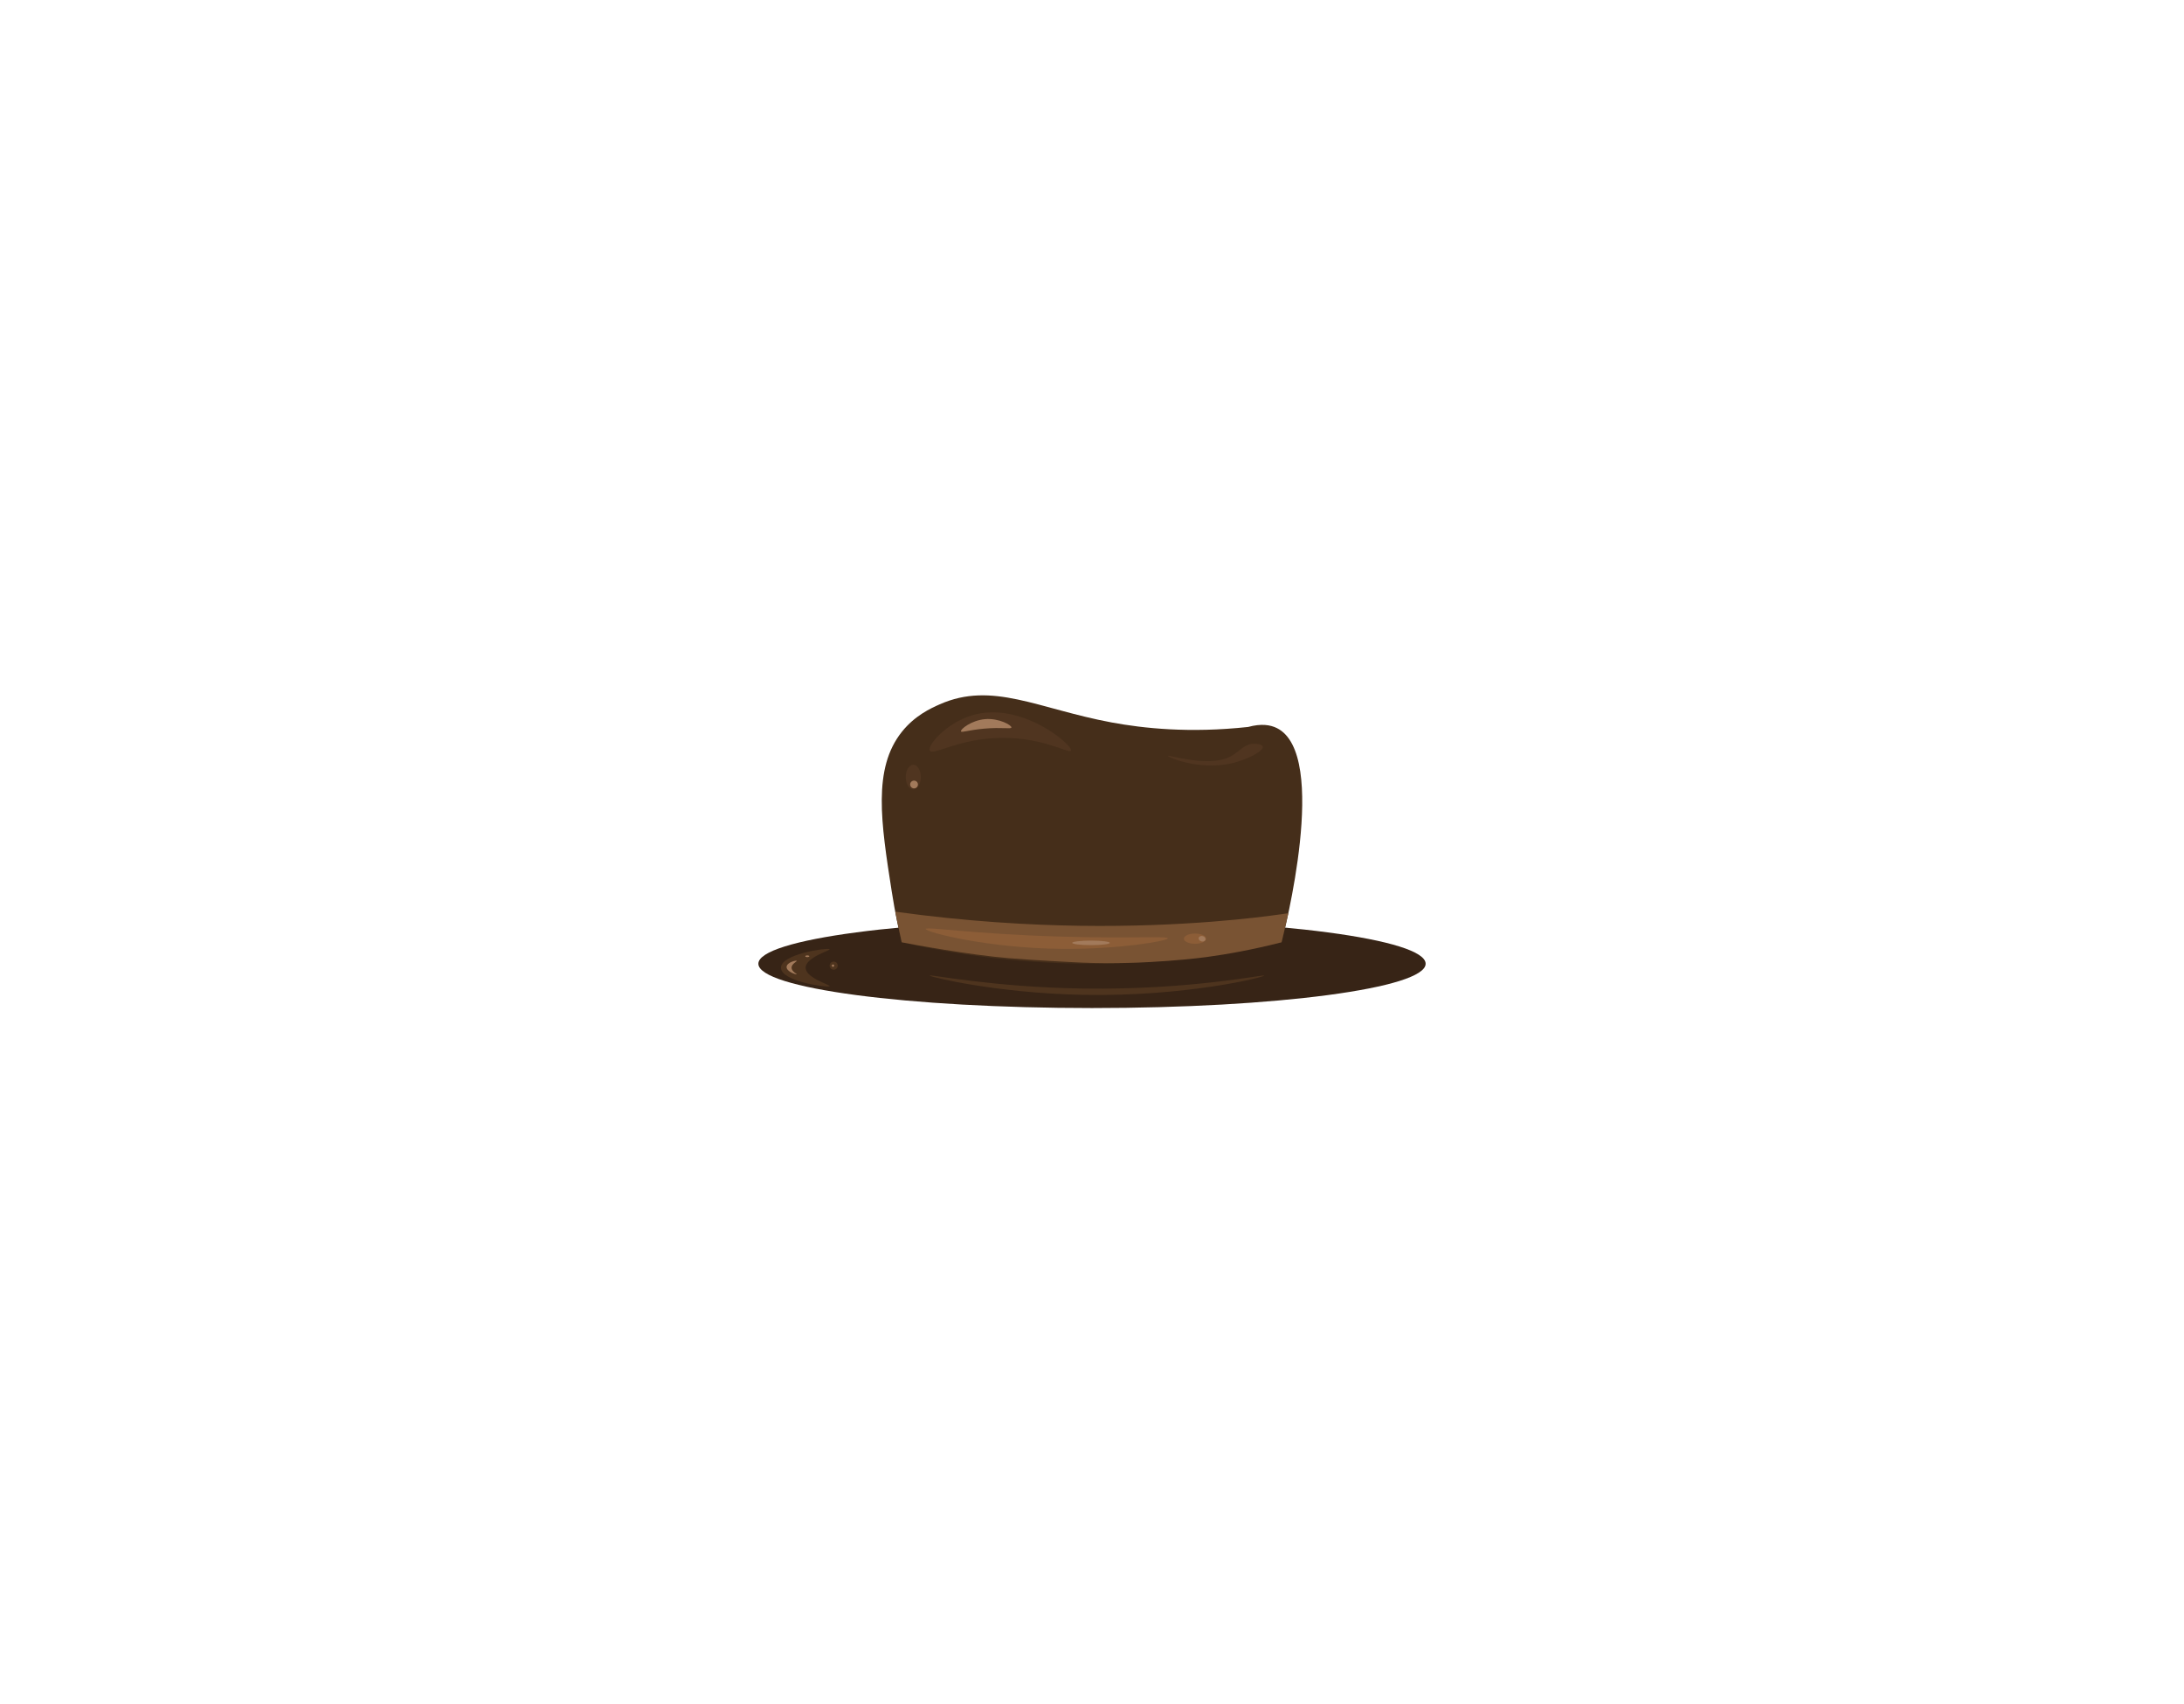
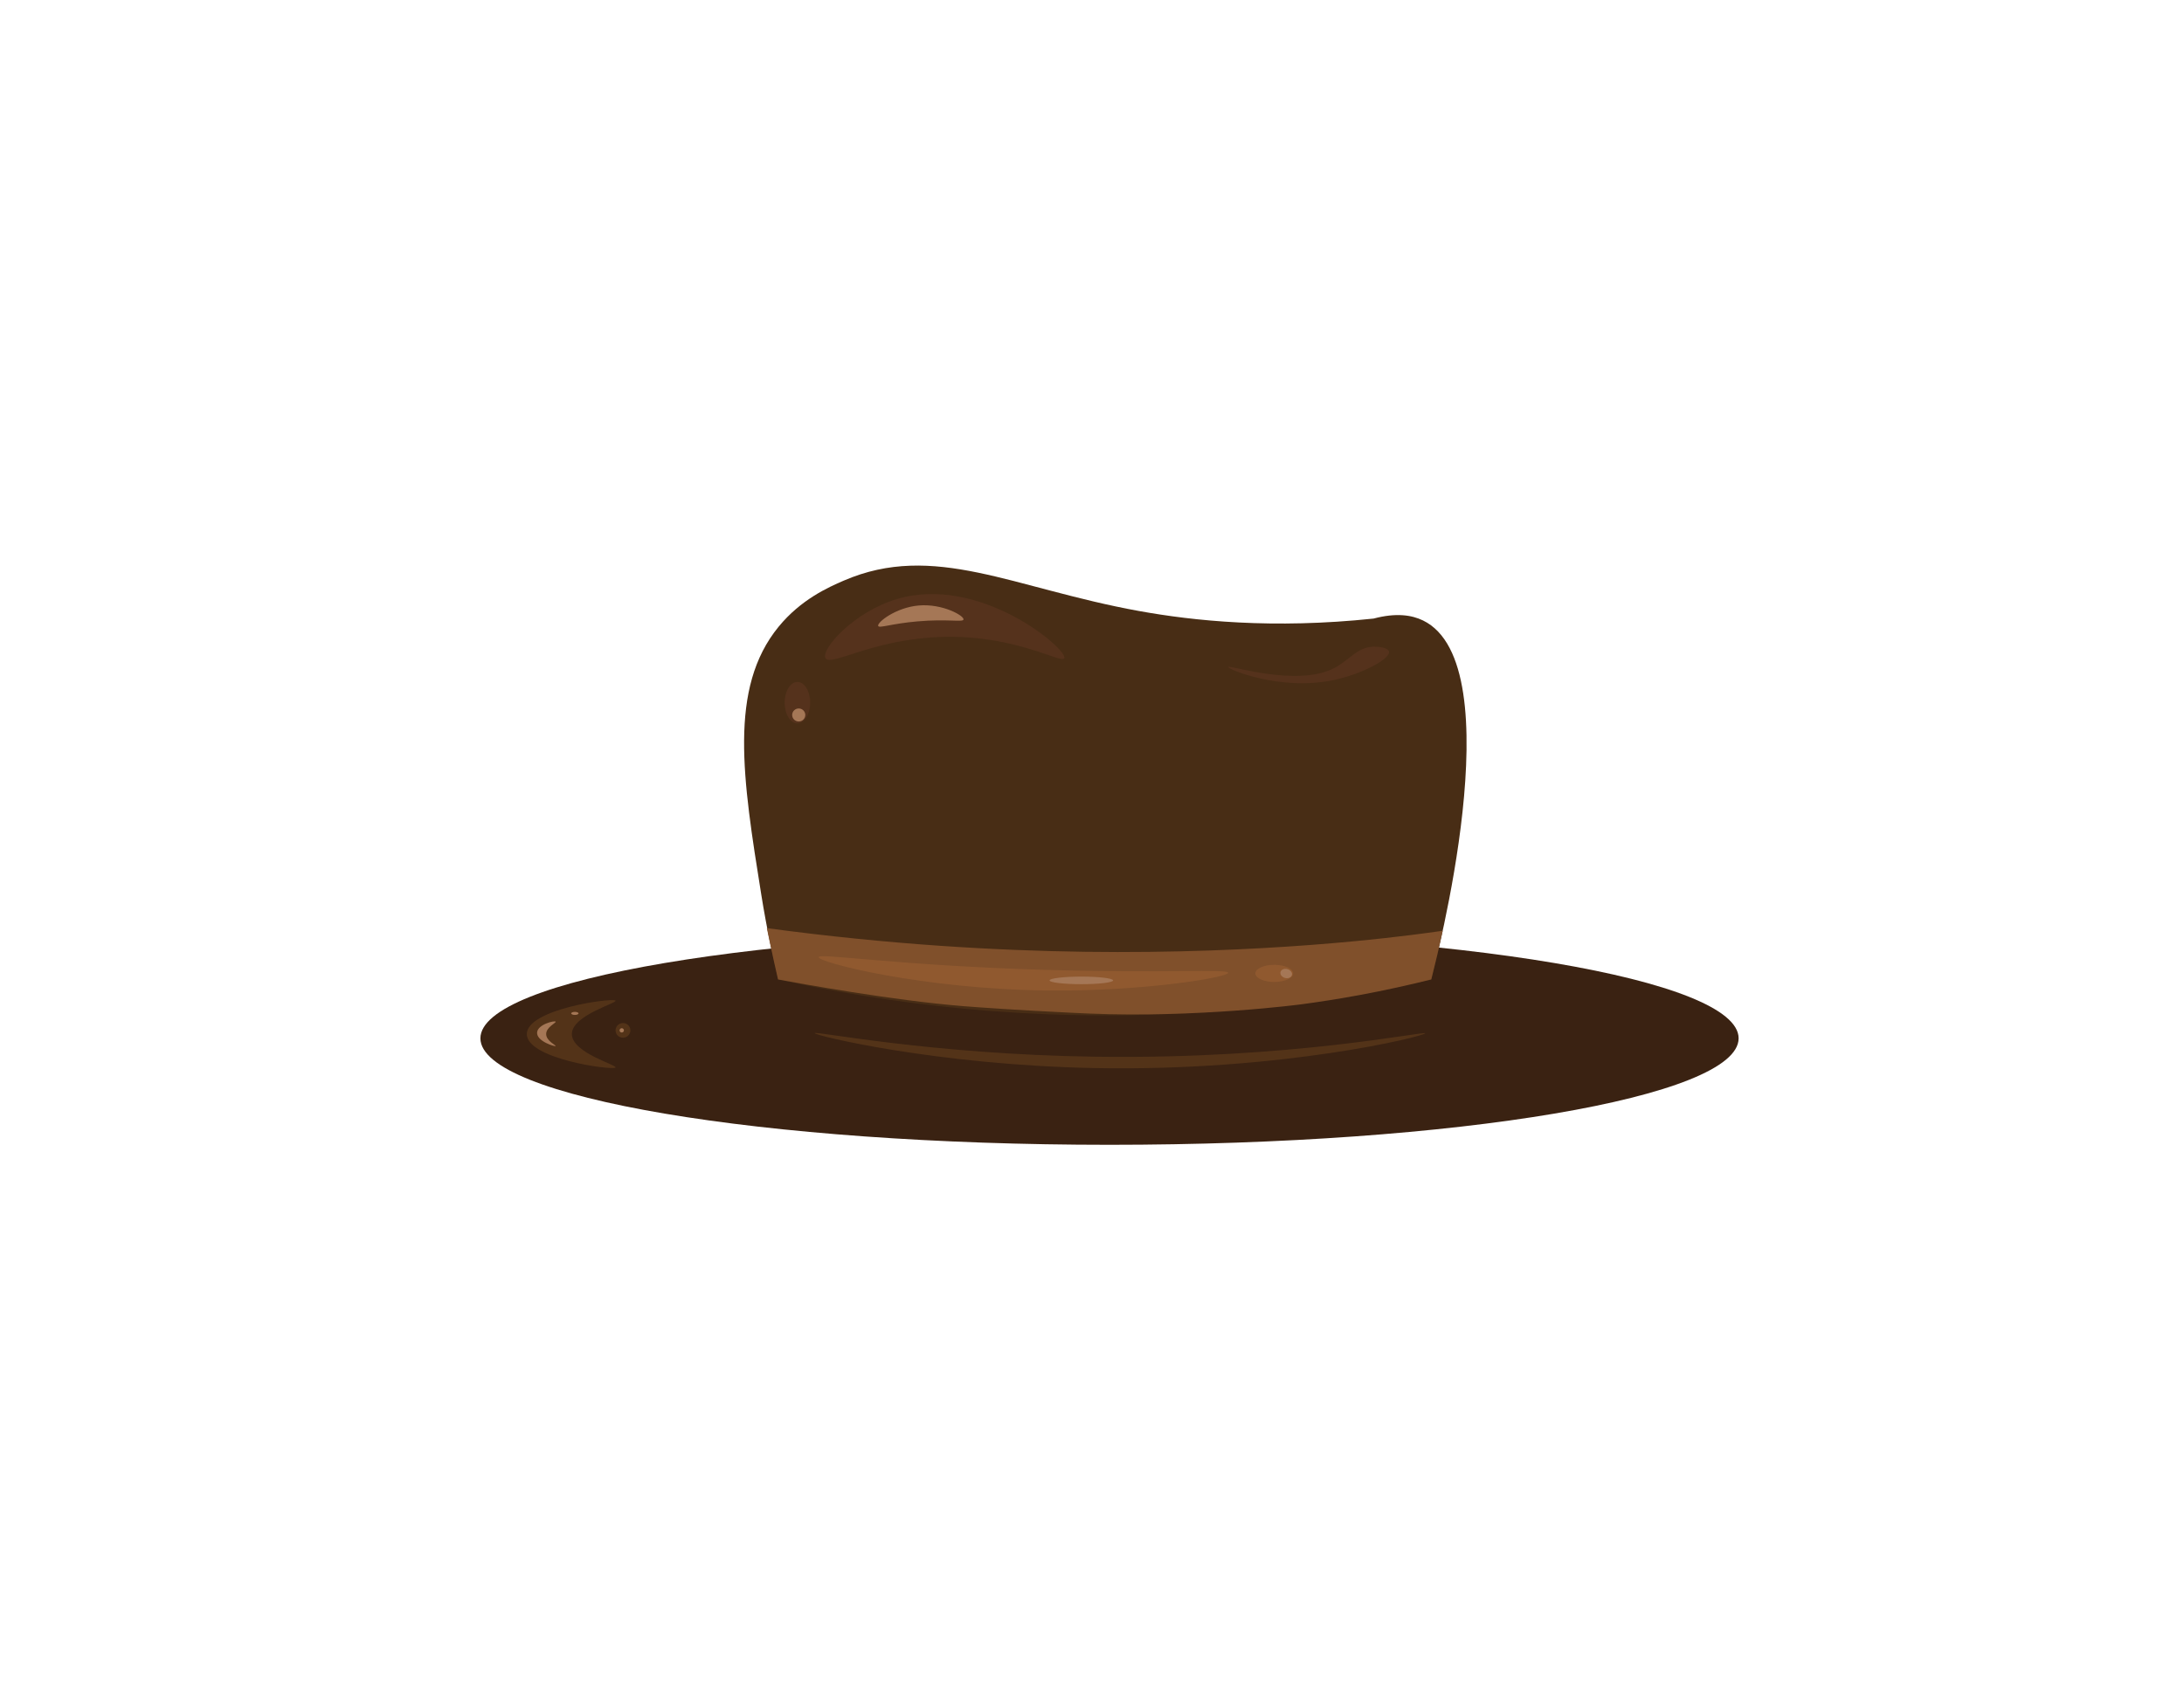
- <svg xmlns="http://www.w3.org/2000/svg" id="Layer_1" data-name="Layer 1" viewBox="0 0 1621.417 1264.252">
+ <svg xmlns="http://www.w3.org/2000/svg" id="Layer_1" data-name="Layer 1" viewBox="0 0 2129.795 1654.538">
  <defs>
    <style>
      .cls-1 {
-         fill: #372416;
+         fill: #533318;
      }

      .cls-2 {
-         fill: #8c5d37;
+         fill: #55321c;
      }

      .cls-3 {
-         fill: #4e341e;
+         fill: #482d15;
      }

      .cls-4 {
-         fill: #a27a5b;
+         fill: #3a2212;
      }

      .cls-5 {
-         fill: #795333;
+         fill: #a57756;
      }

      .cls-6 {
-         fill: #503520;
+         fill: #80502b;
      }

      .cls-7 {
-         fill: #452e1a;
+         fill: #90592f;
      }
    </style>
  </defs>
-   <ellipse class="cls-1" cx="810.709" cy="715.283" rx="247.69" ry="32.889" />
-   <path class="cls-7" d="M669.433,699.362c46.154,10.483,107.524,19.114,179.289,14.773,38.568-2.333,73.064-7.984,102.739-14.773,1.478-5.596,35.903-139.405-3.512-158.983-4.79-2.379-11.54-3.504-21.334-.832-43.547,4.723-77.85,1.017-101.395-3.358-54.471-10.121-88.552-30.732-127.584-13.43-6.681,2.961-18.451,8.338-28.071,20.374-21.791,27.264-15.522,67.392-7.518,118.625,2.486,15.909,5.319,28.9,7.386,37.604Z" />
-   <path class="cls-5" d="M664.612,676.634c53.381,7.388,99.851,9.956,137.188,10.483,77.77,1.098,133.95-6.406,148.231-8.404,2.714-.379,4.955-.706,6.456-.927h0c-1.675,7.192-3.351,14.383-5.026,21.575-22.022,5.66-41.121,8.969-55.988,11.001,0,0-44.792,6.123-92.209,4.085-1.441-.062-4.361-.197-7.219-.336-21.925-1.067-40.282-2.394-46.836-2.938-30.324-2.515-70.477-10.045-79.774-11.812-1.203-5.36-2.375-10.789-3.512-16.286-.446-2.155-.883-4.302-1.31-6.441Z" />
-   <path class="cls-6" d="M795.085,557.087c-1.208,2.808-23.32-11.73-58.644-9.163-27.339,1.987-44.017,12.868-46.109,9.163-2.133-3.777,12.177-20.432,31.336-26.188,36.527-10.974,75.066,22.355,73.417,26.188Z" />
-   <ellipse class="cls-6" cx="678.021" cy="576.784" rx="5.596" ry="9.177" />
-   <path class="cls-6" d="M937.427,553.855c1.593,3.124-11.475,10.28-24.405,12.972-23.529,4.898-46.534-5.006-46.036-5.856.546-.931,29.443,8.715,45.768.873,7.314-3.513,10.56-9.795,18.296-9.867,2.419-.023,5.703.558,6.376,1.879Z" />
-   <path class="cls-2" d="M866.978,696.397c.123,1.99-36.614,8.276-78.799,7.859-55.5-.548-101.18-12.507-100.87-14.773.266-1.947,34.428,3.771,100.87,5.678,50.688,1.455,78.691-.497,78.799,1.235Z" />
-   <path class="cls-2" d="M895.472,696.68c0-2.098-3.707-3.798-8.282-3.798s-8.281,1.7-8.281,3.798,3.707,3.798,8.281,3.798,8.282-1.7,8.282-3.798Z" />
-   <path class="cls-3" d="M598.118,718.223c0,7.94,19.462,12.941,17.674,13.805-2.163,1.046-36.005-3.674-36.005-13.805s33.842-14.851,36.005-13.805c1.789.864-17.674,5.865-17.674,13.805Z" />
-   <circle class="cls-3" cx="618.922" cy="716.703" r="3.014" />
-   <path class="cls-3" d="M938.573,724.087c-.081-1.067-54.703,10.768-134.181,9.617-67.141-.972-114.195-10.665-114.271-9.686-.078,1.008,49.714,13.089,113.706,14.349,76.426,1.505,134.831-13.176,134.746-14.281Z" />
-   <circle class="cls-4" cx="678.597" cy="582.246" r="2.881" />
-   <path class="cls-4" d="M750.878,539.964c-.287,1.32-6.846-.356-20.313.839-11.549,1.025-16.683,3.142-17.123,2.015-.594-1.523,7.686-8.179,17.795-9.065,10.436-.915,19.999,4.566,19.641,6.211Z" />
-   <ellipse class="cls-4" cx="892.437" cy="696.743" rx="2.025" ry="2.588" transform="translate(-17.9655 1369.841) rotate(-74.4569)" />
-   <ellipse class="cls-4" cx="809.978" cy="699.787" rx="13.934" ry="1.679" />
-   <circle class="cls-4" cx="618.421" cy="716.7" r=".881" />
-   <path class="cls-4" d="M587.658,718.223c.013,2.805,4.05,4.61,3.861,4.897-.249.379-7.807-1.937-7.554-5.54.238-3.397,7.215-5.018,7.554-4.449.274.461-3.874,2.241-3.861,5.091Z" />
-   <path class="cls-4" d="M600.836,709.733c0-.347-.669-.629-1.494-.629s-1.494.282-1.494.629c0,.348.669.63,1.494.63s1.494-.282,1.494-.63Z" />
+   <ellipse class="cls-4" cx="1081.977" cy="1012.789" rx="613.49" ry="103.864" />
+   <path class="cls-3" d="M759.039,955.359c104.171,23.088,242.685,42.098,404.66,32.538,87.048-5.138,164.908-17.585,231.884-32.538,3.336-12.326,81.033-307.041-7.926-350.164-10.811-5.241-26.046-7.717-48.151-1.833-98.288,10.401-175.711,2.24-228.853-7.395-122.942-22.291-199.865-67.688-287.961-29.579-15.079,6.523-41.644,18.364-63.357,44.874-49.184,60.049-35.034,148.431-16.969,261.274,5.61,35.041,12.004,63.652,16.672,82.823Z" />
+   <path class="cls-6" d="M747.817,905.3c120.581,16.272,225.549,21.929,309.889,23.09,174.498,2.402,301.631-14.02,334.833-18.509,6.043-.817,11.031-1.518,14.373-1.994-1.677,7.698-3.438,15.49-5.285,23.371-1.913,8.162-3.868,16.196-5.858,24.101-21.753,5.458-44.877,10.573-69.295,15.111-21.201,3.94-40.382,6.88-57.173,9.118,0,0-101.179,13.486-208.288,8.997-3.254-.136-9.85-.434-16.307-.74-49.527-2.351-90.991-5.272-105.797-6.47-68.497-5.54-159.198-22.124-180.198-26.016-2.717-11.805-5.365-23.763-7.933-35.871-1.008-4.746-1.994-9.476-2.96-14.187Z" />
+   <path class="cls-2" d="M1037.861,641.995c-2.686,6.184-51.84-25.835-130.366-20.182-60.775,4.375-97.85,28.343-102.502,20.182-4.742-8.319,27.069-45.002,69.661-57.68,81.2-24.17,166.874,49.237,163.207,57.68Z" />
+   <ellipse class="cls-2" cx="777.626" cy="685.378" rx="12.44" ry="20.213" />
+   <path class="cls-2" d="M1354.291,634.876c3.54,6.88-25.509,22.643-54.253,28.571-52.306,10.787-103.447-11.026-102.338-12.899,1.214-2.051,65.452,19.195,101.743,1.923,16.259-7.738,23.476-21.574,40.673-21.733,5.377-.05,12.678,1.229,14.175,4.138Z" />
+   <path class="cls-7" d="M1197.683,948.828c.274,4.384-81.394,18.228-175.171,17.31-123.377-1.208-224.924-27.548-224.236-32.538.592-4.288,76.534,8.305,224.236,12.507,112.68,3.205,174.933-1.095,175.171,2.721Z" />
+   <path class="cls-7" d="M1261.026,949.452c0-4.62-8.241-8.365-18.411-8.365s-18.408,3.745-18.408,8.365,8.241,8.365,18.408,8.365,18.411-3.745,18.411-8.365Z" />
+   <path class="cls-1" d="M557.67,1008.644c0,18.848,46.632,30.72,42.346,32.772-5.183,2.482-86.27-8.722-86.27-32.772s81.086-35.254,86.27-32.772c4.285,2.052-42.346,13.924-42.346,32.772Z" />
+   <ellipse class="cls-1" cx="607.515" cy="1005.033" rx="7.221" ry="7.154" />
+   <path class="cls-1" d="M1389.807,1007.902c-.195-2.532-131.069,25.564-321.5,22.831-160.87-2.308-273.613-25.317-273.795-22.993-.188,2.394,119.116,31.072,272.441,34.063,183.117,3.573,323.055-31.279,322.854-33.901Z" />
+   <ellipse class="cls-5" cx="778.908" cy="697.408" rx="6.405" ry="6.346" />
+   <path class="cls-5" d="M939.589,604.281c-.639,2.907-15.22-.785-45.155,1.849-25.674,2.258-37.087,6.92-38.065,4.438-1.321-3.354,17.087-18.014,39.558-19.966,23.2-2.016,44.459,10.057,43.663,13.68Z" />
+   <ellipse class="cls-5" cx="1254.278" cy="949.59" rx="4.464" ry="5.749" transform="translate(12.5787 1915.569) rotate(-75.0098)" />
+   <ellipse class="cls-5" cx="1054.5" cy="956.294" rx="30.974" ry="3.697" />
+   <ellipse class="cls-5" cx="606.315" cy="1005.027" rx="2.112" ry="2.092" />
+   <path class="cls-5" d="M532.607,1008.644c.031,6.659,9.704,10.943,9.251,11.626-.598.9-18.706-4.599-18.1-13.151.571-8.063,17.288-11.912,18.1-10.561.657,1.094-9.283,5.321-9.251,12.085Z" />
+   <path class="cls-5" d="M564.182,988.488c0-.825-1.603-1.494-3.58-1.494s-3.58.669-3.58,1.494c0,.826,1.603,1.495,3.58,1.495s3.58-.669,3.58-1.495Z" />
</svg>
